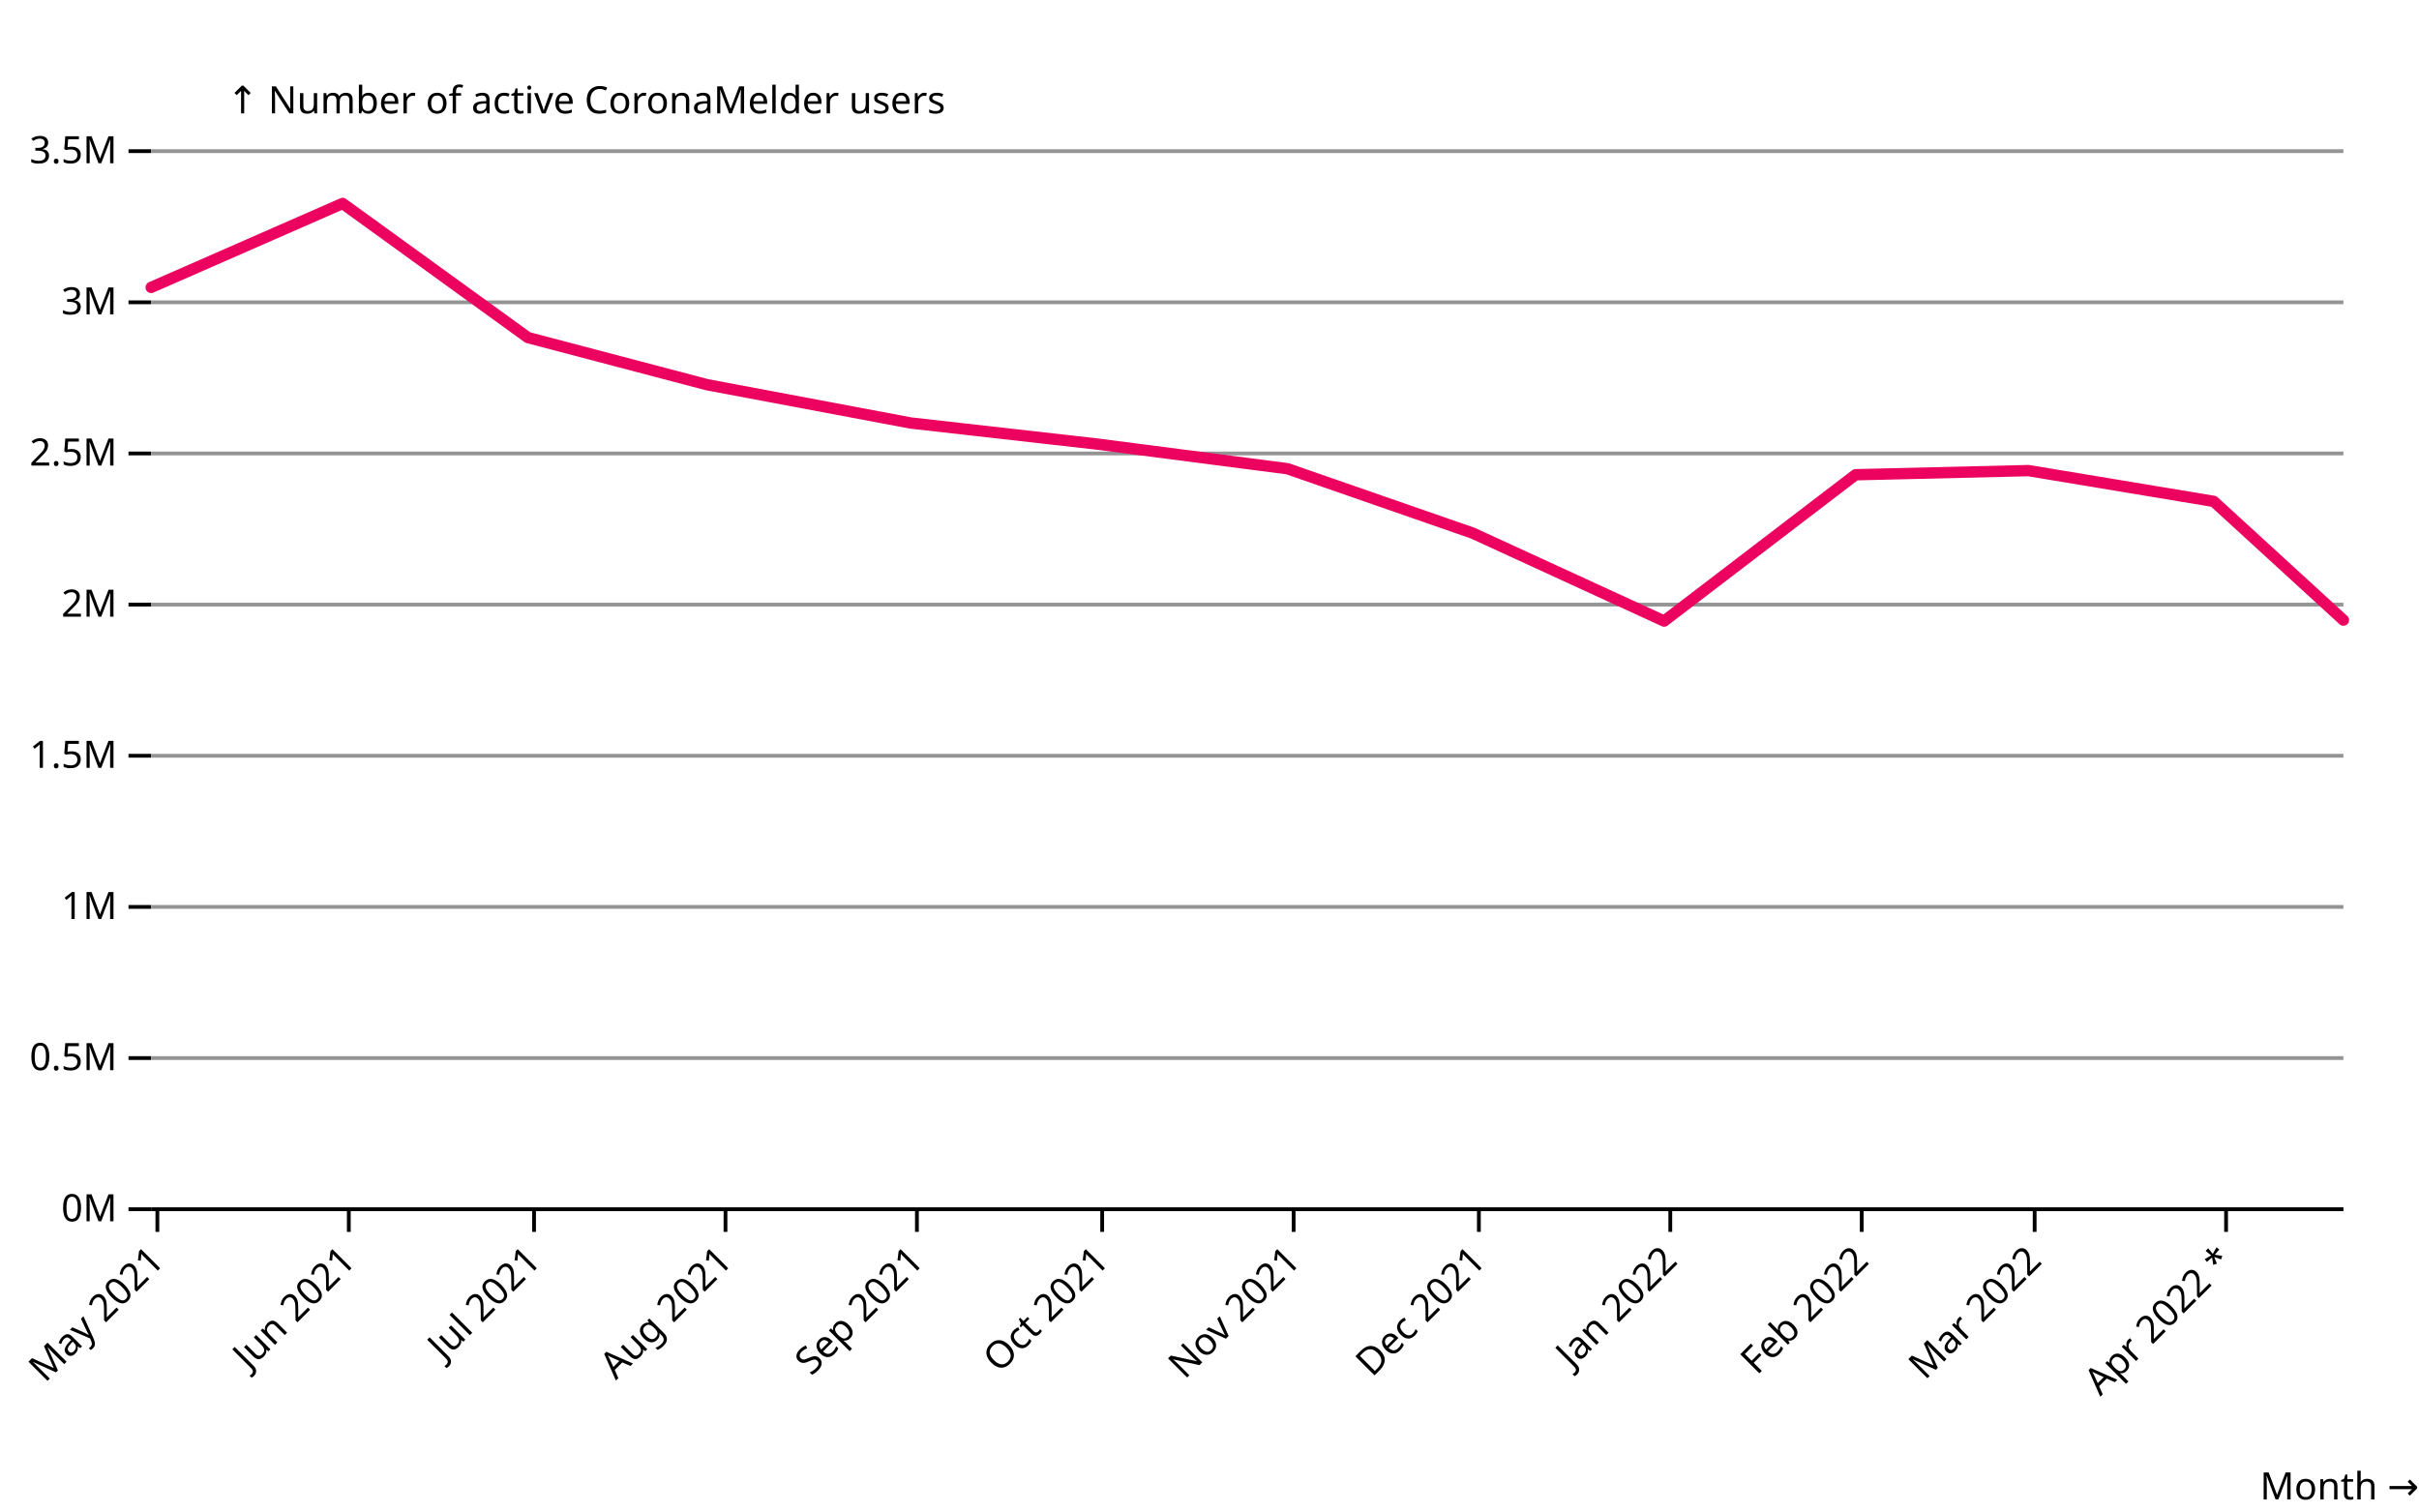
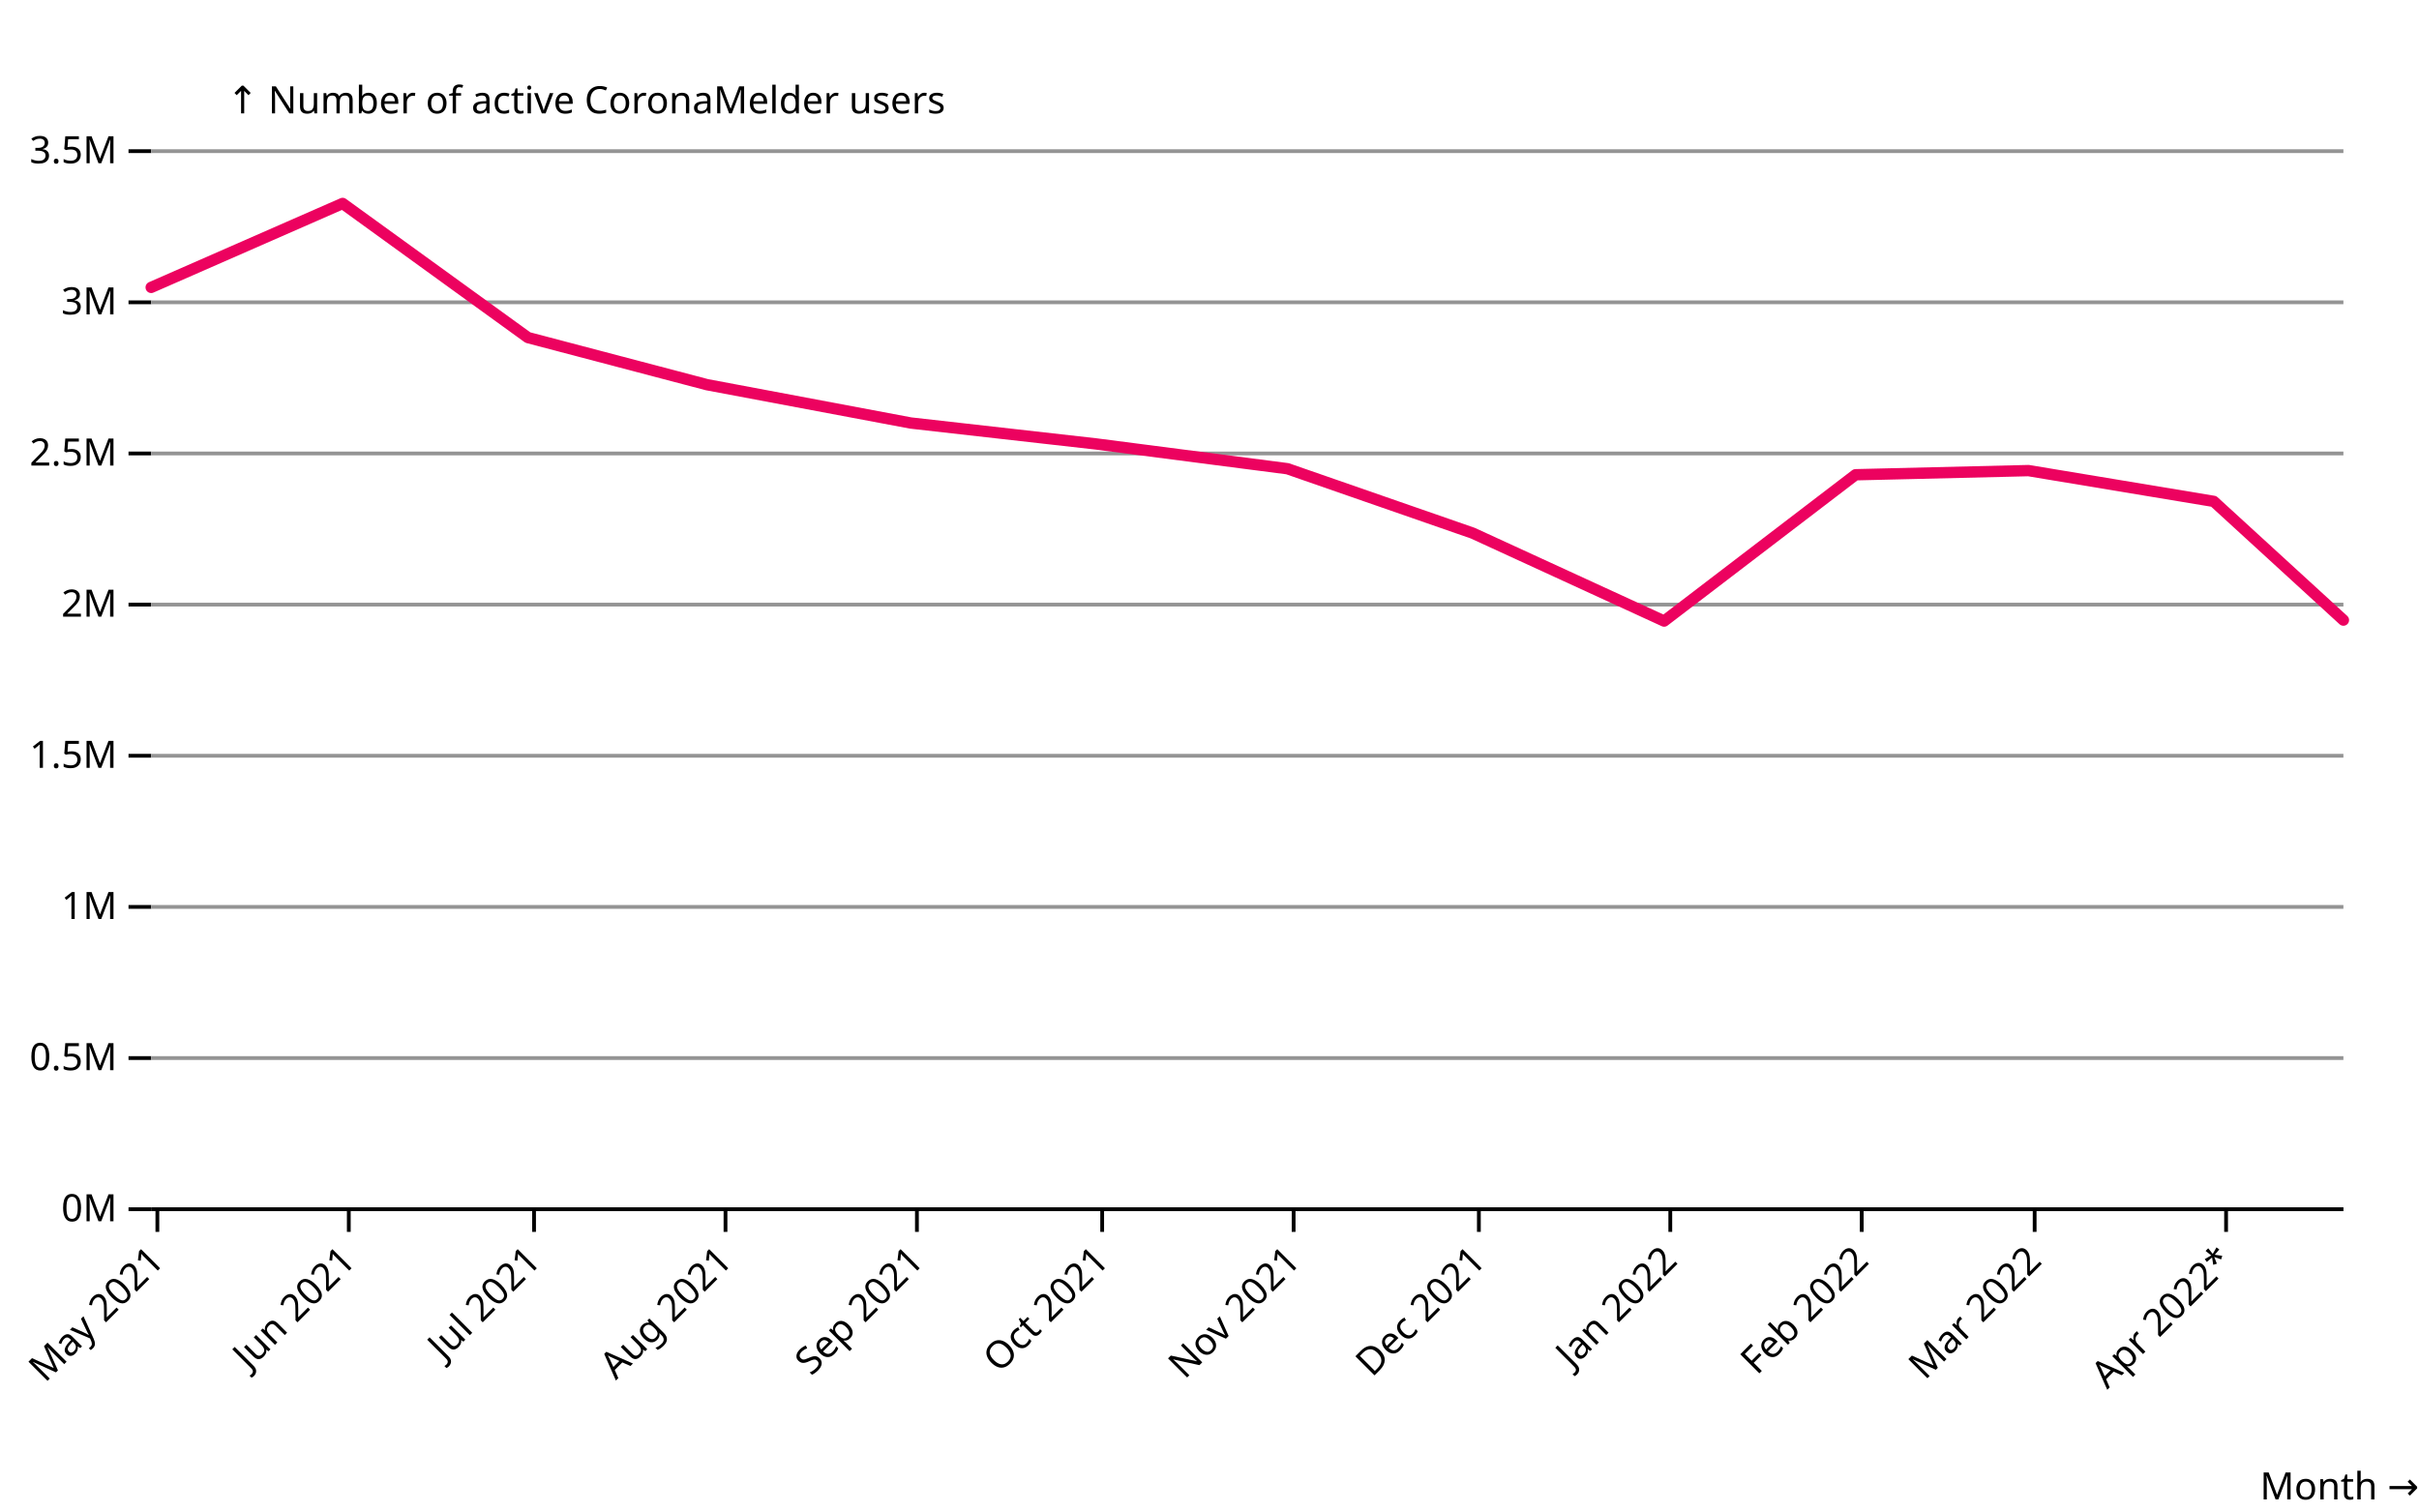
<svg xmlns="http://www.w3.org/2000/svg" class="plot-71039acf90665" fill="currentColor" font-family="system-ui, sans-serif" font-size="10" text-anchor="middle" width="640" height="400" viewBox="0 0 640 400">
  <style>
        line[stroke-opacity] {
            stroke-opacity: 1;
            stroke: #949494;
        }
</style>
  <style>
        .plot-b72b144a04bb2 {
          display: block;
          background: white;
          height: auto;
          height: intrinsic;
          max-width: 100%;
        }
        .plot-b72b144a04bb2 text,
        .plot-b72b144a04bb2 tspan {
          white-space: pre;
        }
      </style>
  <g aria-label="y-axis" aria-description="↑ Number of active CoronaMelder users" transform="translate(40,0)" fill="none" text-anchor="end" font-variant="tabular-nums">
    <g class="tick" opacity="1" transform="translate(0,320)">
      <line stroke="currentColor" x2="-6" />
      <line stroke="currentColor" x2="580" stroke-opacity="0.1" />
      <text fill="currentColor" x="-9" dy="0.32em">0M</text>
    </g>
    <g class="tick" opacity="1" transform="translate(0,280)">
      <line stroke="currentColor" x2="-6" />
      <line stroke="currentColor" x2="580" stroke-opacity="0.1" />
      <text fill="currentColor" x="-9" dy="0.32em">0.5M</text>
    </g>
    <g class="tick" opacity="1" transform="translate(0,240)">
      <line stroke="currentColor" x2="-6" />
      <line stroke="currentColor" x2="580" stroke-opacity="0.1" />
      <text fill="currentColor" x="-9" dy="0.32em">1M</text>
    </g>
    <g class="tick" opacity="1" transform="translate(0,200)">
      <line stroke="currentColor" x2="-6" />
      <line stroke="currentColor" x2="580" stroke-opacity="0.1" />
      <text fill="currentColor" x="-9" dy="0.32em">1.5M</text>
    </g>
    <g class="tick" opacity="1" transform="translate(0,160)">
      <line stroke="currentColor" x2="-6" />
      <line stroke="currentColor" x2="580" stroke-opacity="0.1" />
      <text fill="currentColor" x="-9" dy="0.32em">2M</text>
    </g>
    <g class="tick" opacity="1" transform="translate(0,120)">
      <line stroke="currentColor" x2="-6" />
      <line stroke="currentColor" x2="580" stroke-opacity="0.1" />
      <text fill="currentColor" x="-9" dy="0.32em">2.5M</text>
    </g>
    <g class="tick" opacity="1" transform="translate(0,80)">
      <line stroke="currentColor" x2="-6" />
      <line stroke="currentColor" x2="580" stroke-opacity="0.1" />
      <text fill="currentColor" x="-9" dy="0.32em">3M</text>
    </g>
    <g class="tick" opacity="1" transform="translate(0,40)">
      <line stroke="currentColor" x2="-6" />
      <line stroke="currentColor" x2="580" stroke-opacity="0.1" />
      <text fill="currentColor" x="-9" dy="0.32em">3.5M</text>
    </g>
    <text fill="currentColor" transform="translate(20,40)" dy="-1em" text-anchor="start">↑ Number of active CoronaMelder users</text>
  </g>
  <g aria-label="x-axis" aria-description="Month →" transform="translate(0,320)" fill="none" text-anchor="middle" font-variant="tabular-nums">
    <g class="tick" opacity="1" transform="translate(41.6338,0)">
      <line stroke="currentColor" y2="6" />
      <text fill="currentColor" dy="0.32em" transform="translate(0, 11.82843) rotate(-45)" text-anchor="end">May 2021</text>
    </g>
    <g class="tick" opacity="1" transform="translate(92.28169,0)">
      <line stroke="currentColor" y2="6" />
      <text fill="currentColor" dy="0.32em" transform="translate(0, 11.82843) rotate(-45)" text-anchor="end">Jun 2021</text>
    </g>
    <g class="tick" opacity="1" transform="translate(141.2958,0)">
      <line stroke="currentColor" y2="6" />
      <text fill="currentColor" dy="0.32em" transform="translate(0, 11.82843) rotate(-45)" text-anchor="end">Jul 2021</text>
    </g>
    <g class="tick" opacity="1" transform="translate(191.9437,0)">
      <line stroke="currentColor" y2="6" />
      <text fill="currentColor" dy="0.32em" transform="translate(0, 11.82843) rotate(-45)" text-anchor="end">Aug 2021</text>
    </g>
    <g class="tick" opacity="1" transform="translate(242.5915,0)">
      <line stroke="currentColor" y2="6" />
      <text fill="currentColor" dy="0.32em" transform="translate(0, 11.82843) rotate(-45)" text-anchor="end">Sep 2021</text>
    </g>
    <g class="tick" opacity="1" transform="translate(291.6056,0)">
      <line stroke="currentColor" y2="6" />
      <text fill="currentColor" dy="0.32em" transform="translate(0, 11.82843) rotate(-45)" text-anchor="end">Oct 2021</text>
    </g>
    <g class="tick" opacity="1" transform="translate(342.2535,0)">
      <line stroke="currentColor" y2="6" />
      <text fill="currentColor" dy="0.32em" transform="translate(0, 11.82843) rotate(-45)" text-anchor="end">Nov 2021</text>
    </g>
    <g class="tick" opacity="1" transform="translate(391.2676,0)">
      <line stroke="currentColor" y2="6" />
      <text fill="currentColor" dy="0.32em" transform="translate(0, 11.82843) rotate(-45)" text-anchor="end">Dec 2021</text>
    </g>
    <g class="tick" opacity="1" transform="translate(441.9155,0)">
      <line stroke="currentColor" y2="6" />
      <text fill="currentColor" dy="0.32em" transform="translate(0, 11.82843) rotate(-45)" text-anchor="end">Jan 2022</text>
    </g>
    <g class="tick" opacity="1" transform="translate(492.5634,0)">
      <line stroke="currentColor" y2="6" />
      <text fill="currentColor" dy="0.32em" transform="translate(0, 11.82843) rotate(-45)" text-anchor="end">Feb 2022</text>
    </g>
    <g class="tick" opacity="1" transform="translate(538.3099,0)">
      <line stroke="currentColor" y2="6" />
      <text fill="currentColor" dy="0.32em" transform="translate(0, 11.82843) rotate(-45)" text-anchor="end">Mar 2022</text>
    </g>
    <g class="tick" opacity="1" transform="translate(588.9577,0)">
      <line stroke="currentColor" y2="6" />
-       <text fill="currentColor" dy="0.32em" transform="translate(0, 11.82843) rotate(-45)" text-anchor="end">Apr 2022 *</text>
+       <text fill="currentColor" dy="0.32em" transform="translate(0, 11.82843) rotate(-45)" text-anchor="end">Apr 2022*</text>
    </g>
    <text fill="currentColor" transform="translate(640,80)" dy="-0.32em" text-anchor="end">Month →</text>
  </g>
  <g aria-label="line" fill="none" stroke="#ec025f" stroke-width="3" stroke-linejoin="round" stroke-linecap="round">
    <path d="M40,76.052L90.648,53.84L139.662,89.33L187.042,101.802L240.958,111.944L289.972,117.48L340.62,124.04L389.634,141.083L440.282,164.355L490.93,125.635L536.676,124.538L585.69,132.683L620,164.099" />
  </g>
  <g aria-label="rule" stroke="currentColor">
    <line x1="40" x2="620" y1="320" y2="320" />
  </g>
</svg>
